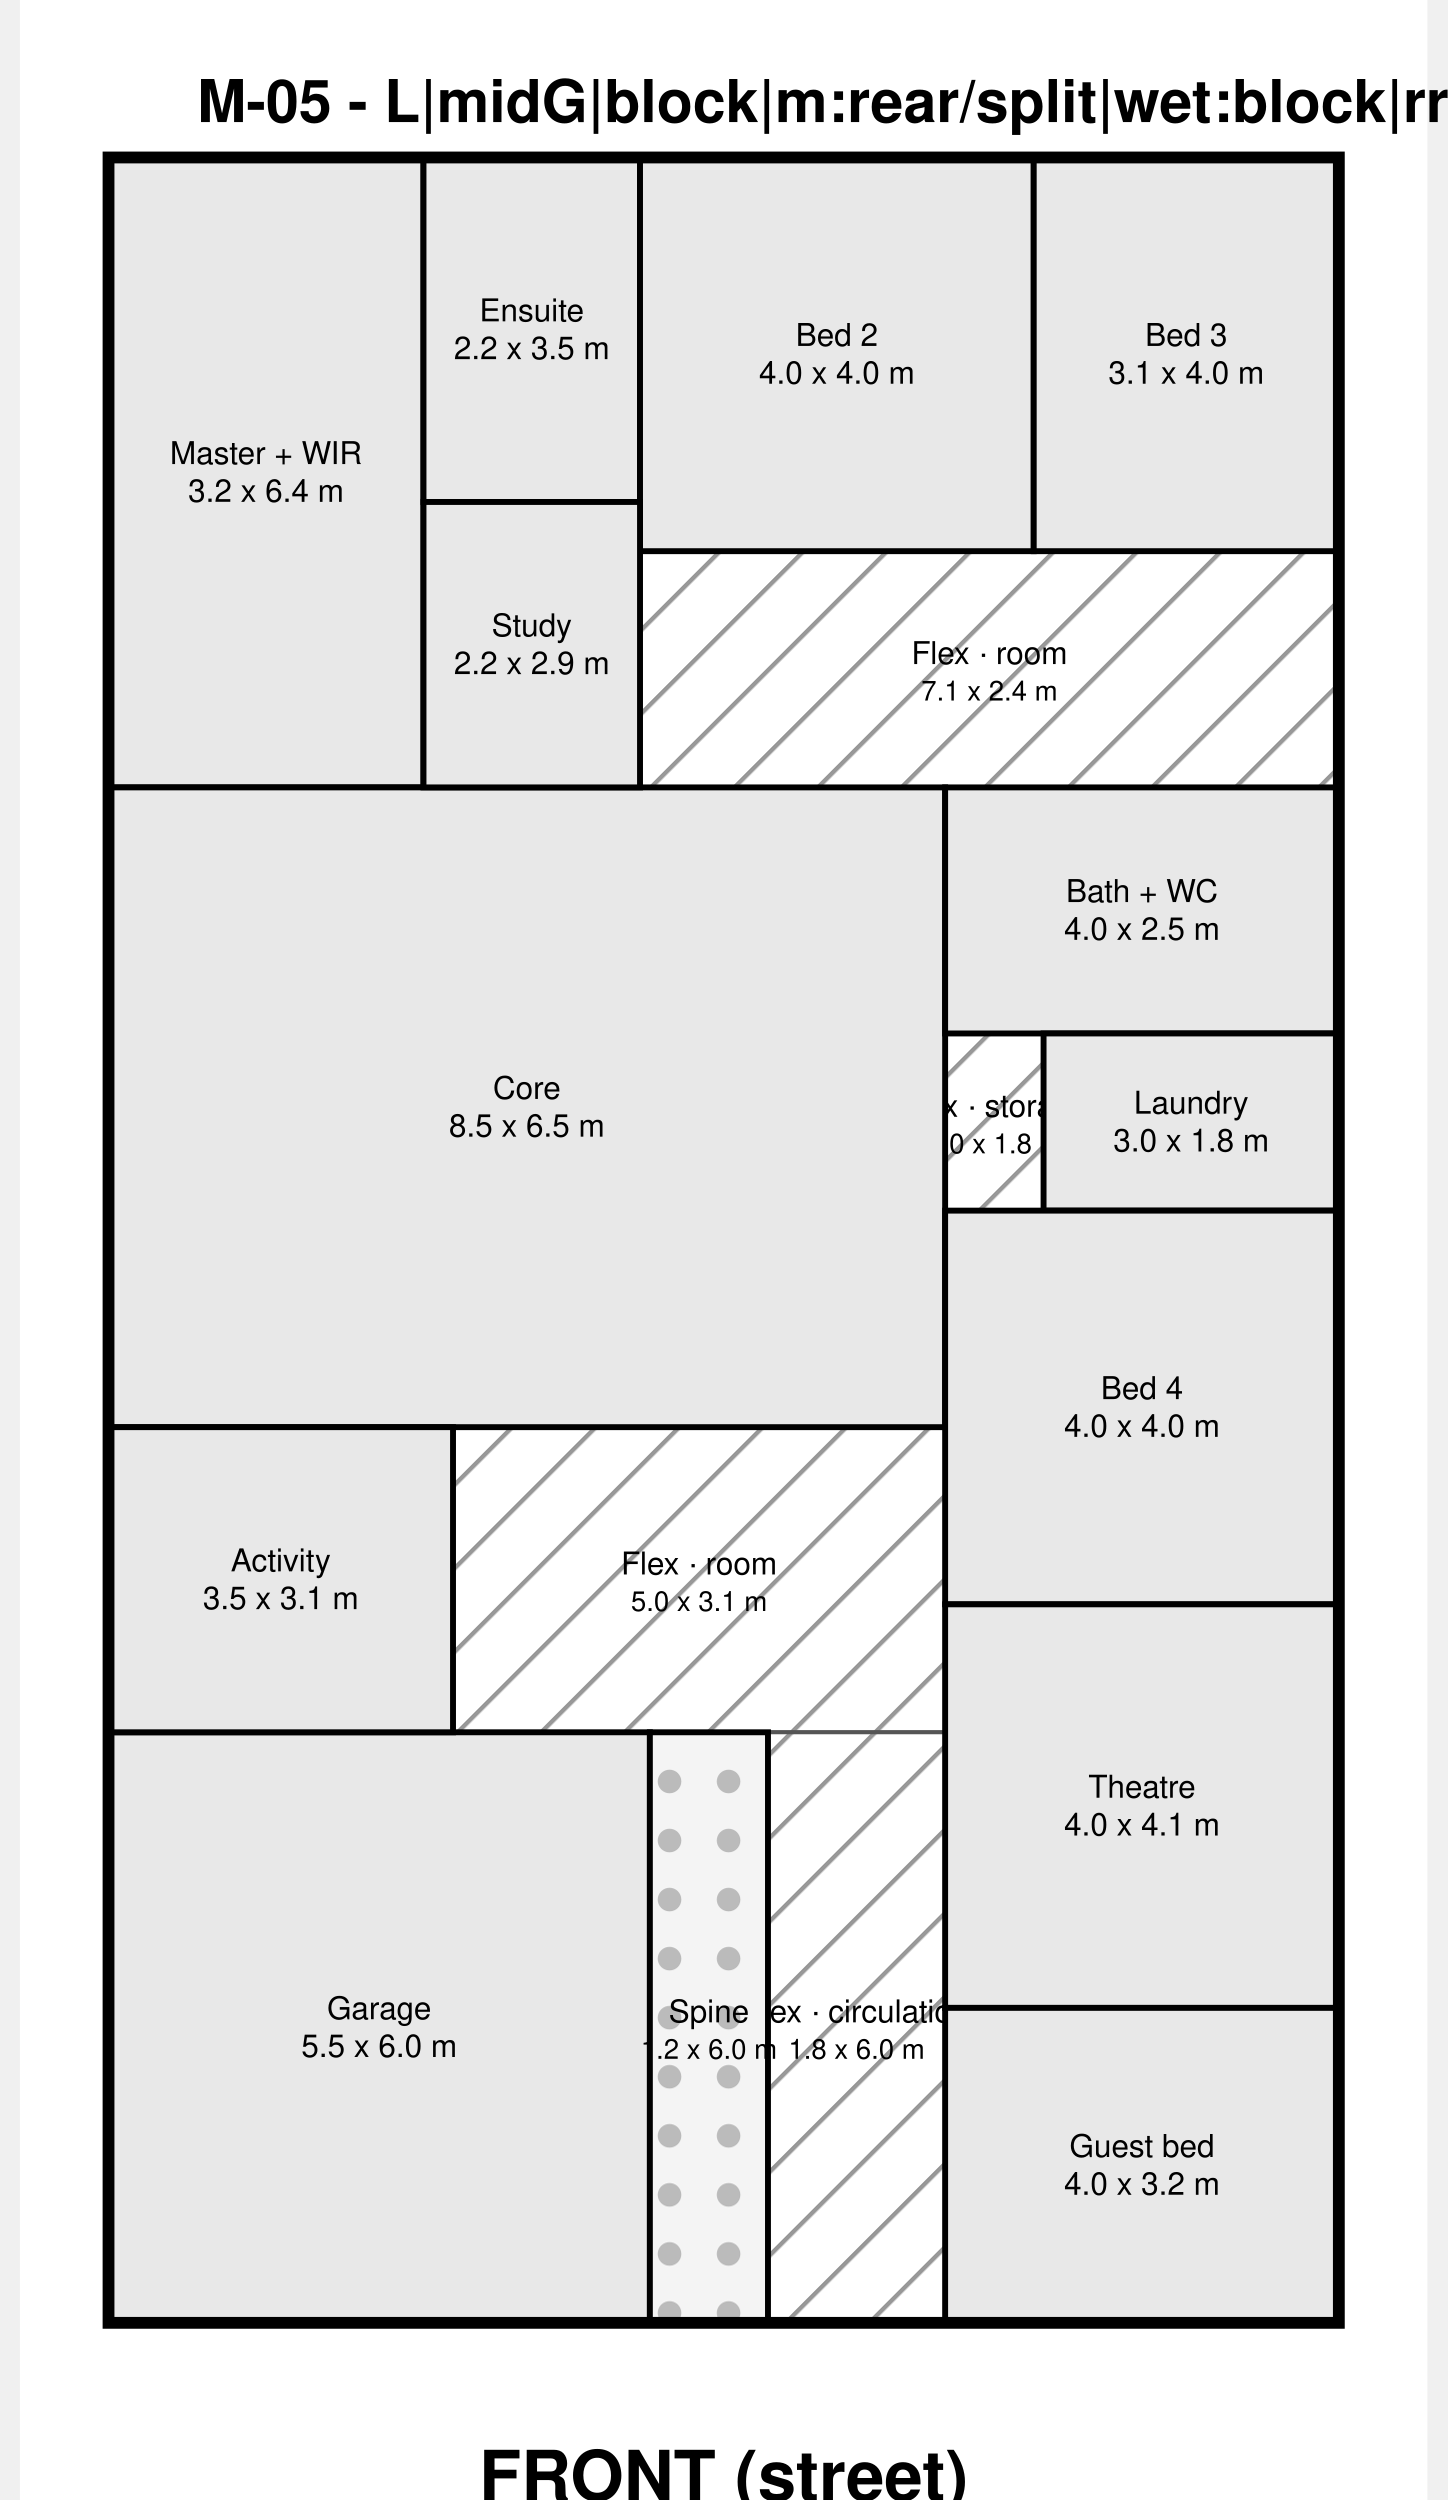
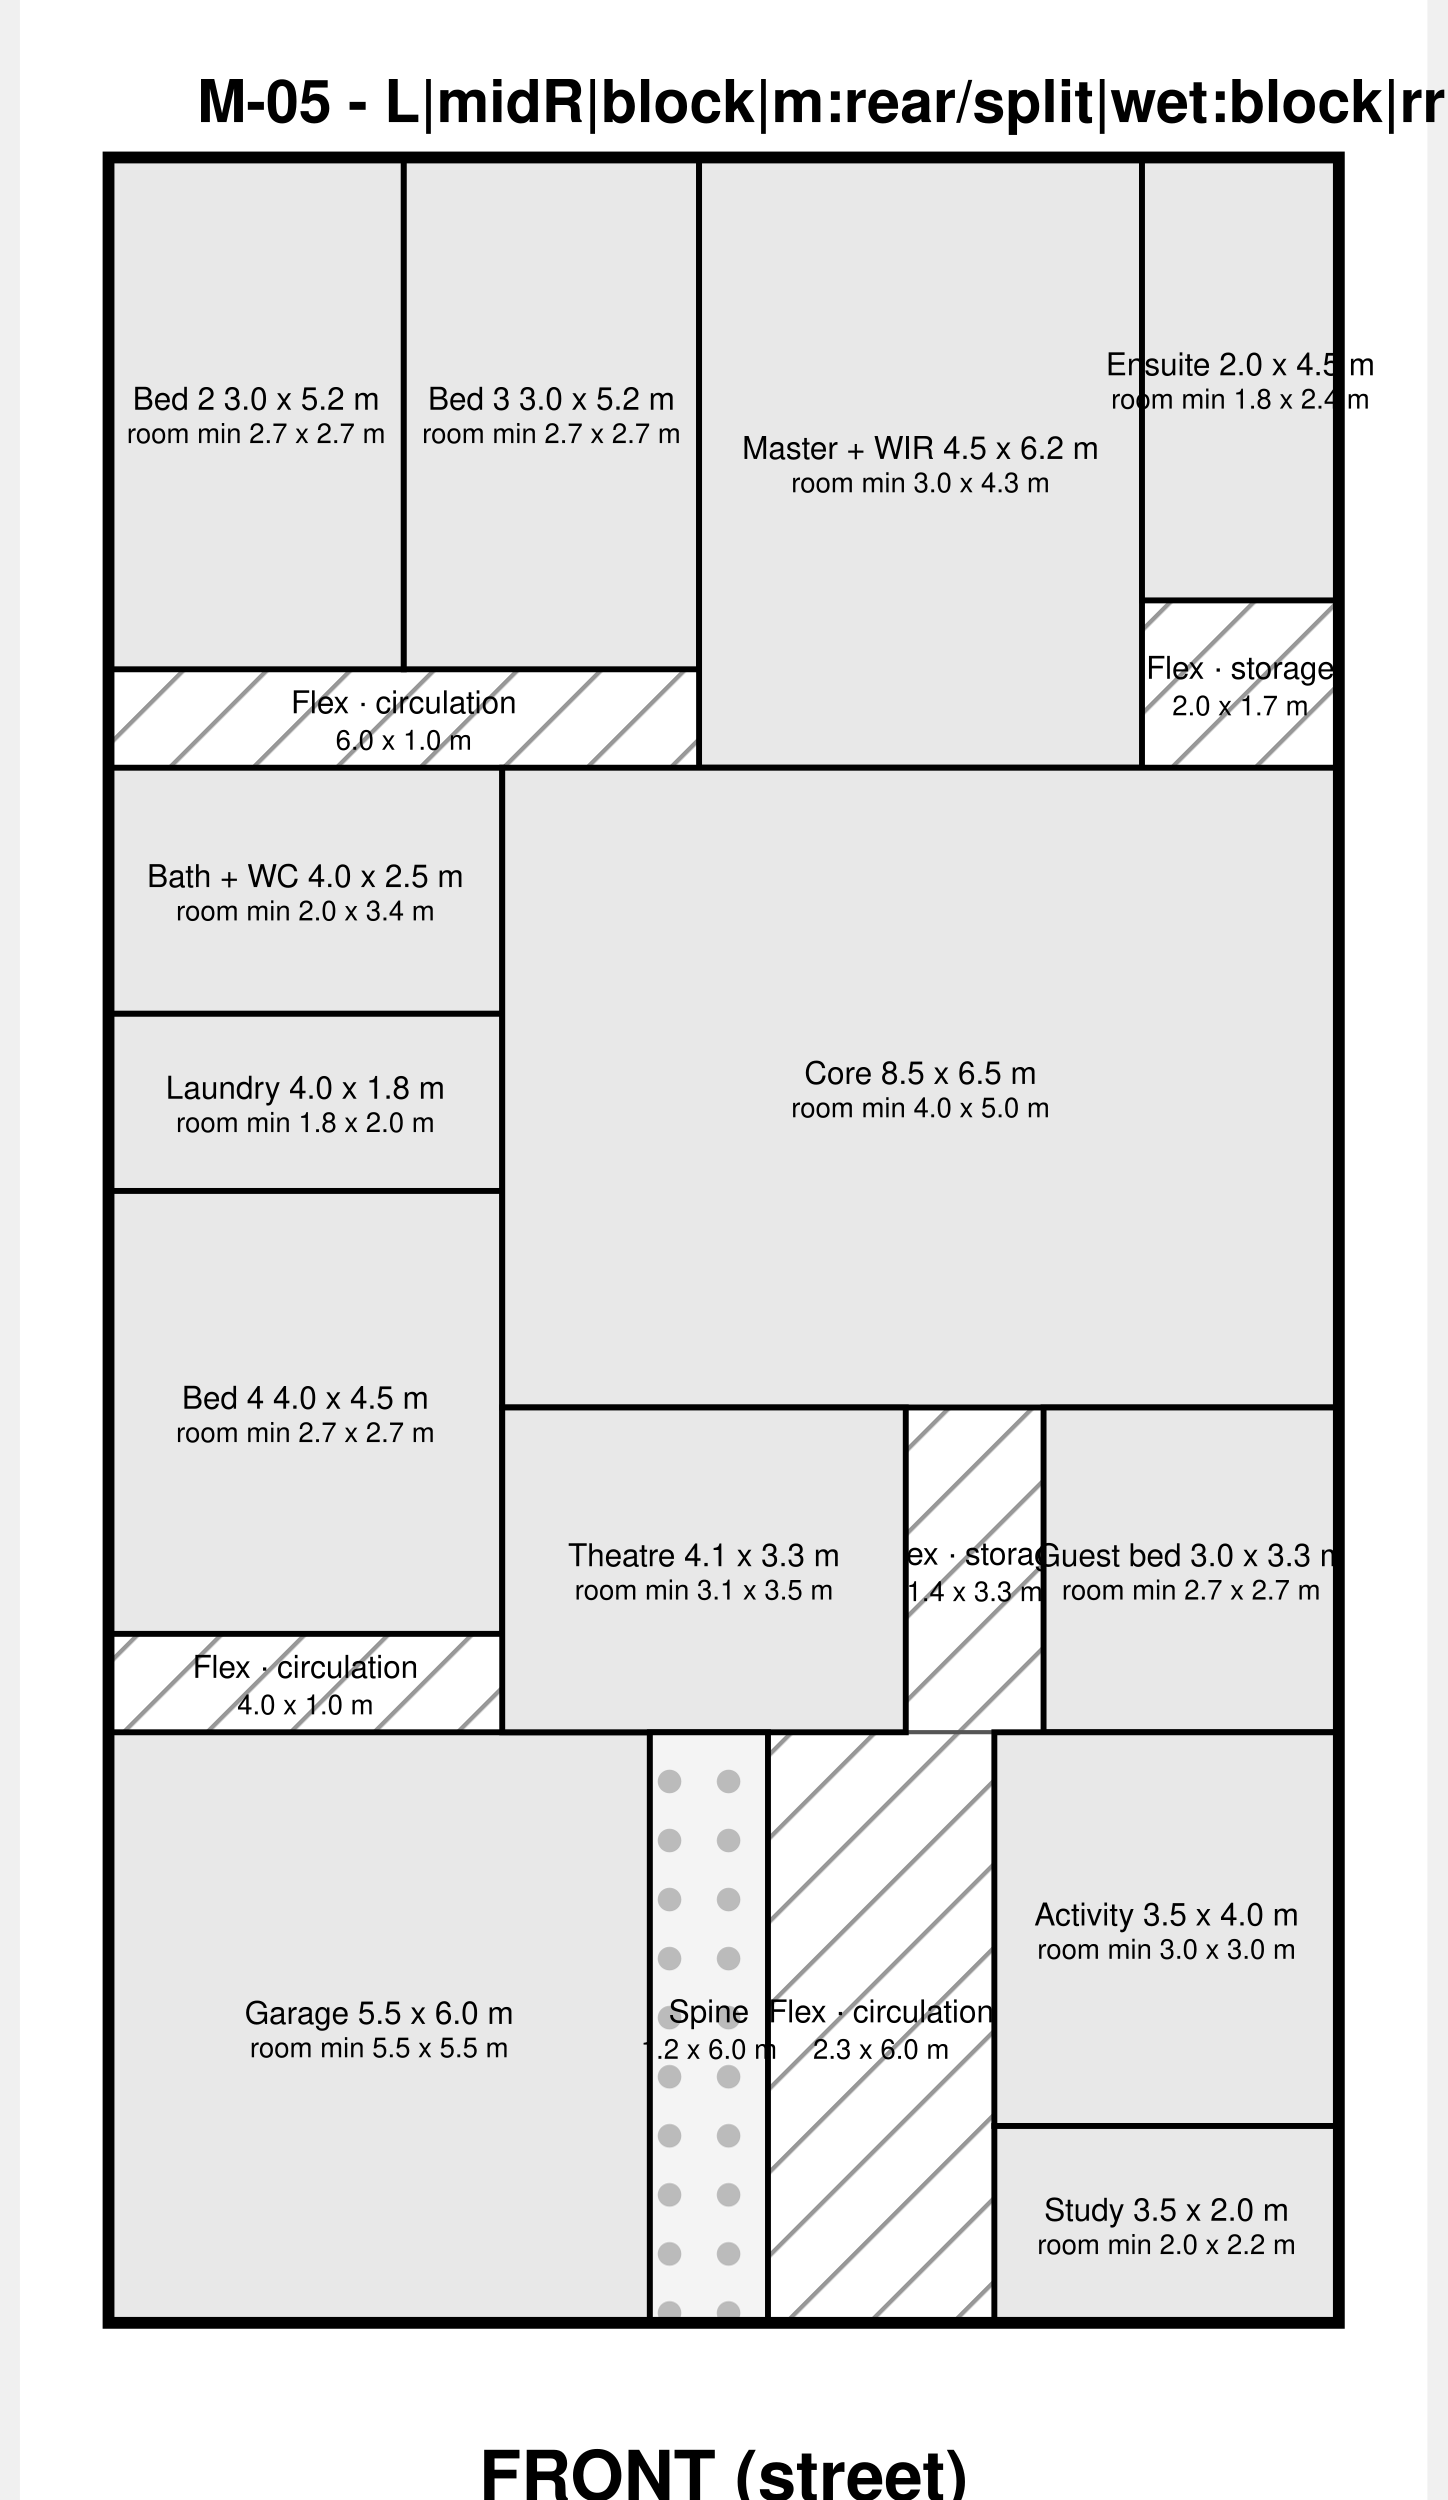
<svg xmlns="http://www.w3.org/2000/svg" width="715" height="1235" viewBox="-900 -1600 14300 25400" font-family="Helvetica, Arial, sans-serif" fill="#000">
  <defs>
    <pattern id="hatch" width="600" height="600" patternUnits="userSpaceOnUse" patternTransform="rotate(45)">
      <rect width="600" height="600" fill="#ffffff" />
      <line x1="0" y1="0" x2="0" y2="600" stroke="#999" stroke-width="90" />
    </pattern>
    <pattern id="hatch2" width="500" height="500" patternUnits="userSpaceOnUse" patternTransform="rotate(-45)">
      <rect width="500" height="500" fill="#ffffff" />
      <line x1="0" y1="0" x2="0" y2="500" stroke="#666" stroke-width="70" />
    </pattern>
    <pattern id="hatch3" width="600" height="600" patternUnits="userSpaceOnUse">
      <rect width="600" height="600" fill="#ffffff" />
      <line x1="0" y1="0" x2="0" y2="600" stroke="#aaa" stroke-width="60" />
      <line x1="0" y1="0" x2="600" y2="0" stroke="#aaa" stroke-width="60" />
    </pattern>
    <pattern id="dots" width="600" height="600" patternUnits="userSpaceOnUse">
      <rect width="600" height="600" fill="#f4f4f4" />
      <circle cx="300" cy="300" r="120" fill="#bbb" />
    </pattern>
  </defs>
  <rect x="-900" y="-1600" width="14300" height="25400" fill="#ffffff" />
-   <text x="900" y="-360" font-size="600" font-weight="bold">M-05 - L|midG|block|m:rear/split|wet:block|rr:MFBB|nofw|v0</text>
+   <text x="900" y="-360" font-size="600" font-weight="bold">M-05 - L|midR|block|m:rear/split|wet:block|rr:BBFM|nofw|v0</text>
  <g>
-     <rect x="5400" y="4000" width="7100" height="2400" fill="url(#hatch)" stroke="#555" stroke-width="40" />
-     <text x="8950" y="5040" font-size="320" text-anchor="middle" dominant-baseline="middle">Flex · room</text>
-     <text x="8950" y="5424" font-size="280" text-anchor="middle" dominant-baseline="middle">7.1 x 2.4 m</text>
+     <rect x="10500" y="4500" width="2000" height="1700" fill="url(#hatch)" stroke="#555" stroke-width="40" />
+     <text x="11500" y="5190" font-size="320" text-anchor="middle" dominant-baseline="middle">Flex · storage</text>
+     <text x="11500" y="5574" font-size="280" text-anchor="middle" dominant-baseline="middle">2.0 x 1.7 m</text>
  </g>
  <g>
-     <rect x="8500" y="8900" width="1000" height="1800" fill="url(#hatch)" stroke="#555" stroke-width="40" />
-     <text x="9000" y="9640" font-size="320" text-anchor="middle" dominant-baseline="middle">Flex · storage</text>
-     <text x="9000" y="10024" font-size="280" text-anchor="middle" dominant-baseline="middle">1.0 x 1.8 m</text>
+     <rect x="0" y="5200" width="6000" height="1000" fill="url(#hatch)" stroke="#555" stroke-width="40" />
+     <text x="3000" y="5540" font-size="320" text-anchor="middle" dominant-baseline="middle">Flex · circulation</text>
+     <text x="3000" y="5924" font-size="280" text-anchor="middle" dominant-baseline="middle">6.0 x 1.0 m</text>
  </g>
  <g>
-     <rect x="3500" y="12900" width="5000" height="3100" fill="url(#hatch)" stroke="#555" stroke-width="40" />
-     <text x="6000" y="14290" font-size="320" text-anchor="middle" dominant-baseline="middle">Flex · room</text>
-     <text x="6000" y="14674" font-size="280" text-anchor="middle" dominant-baseline="middle">5.0 x 3.1 m</text>
+     <rect x="8100" y="12700" width="1400" height="3300" fill="url(#hatch)" stroke="#555" stroke-width="40" />
+     <text x="8800" y="14190" font-size="320" text-anchor="middle" dominant-baseline="middle">Flex · storage</text>
+     <text x="8800" y="14574" font-size="280" text-anchor="middle" dominant-baseline="middle">1.4 x 3.3 m</text>
  </g>
  <g>
-     <rect x="6700" y="16000" width="1800" height="6000" fill="url(#hatch)" stroke="#555" stroke-width="40" />
-     <text x="7600" y="18840" font-size="320" text-anchor="middle" dominant-baseline="middle">Flex · circulation</text>
-     <text x="7600" y="19224" font-size="280" text-anchor="middle" dominant-baseline="middle">1.8 x 6.0 m</text>
+     <rect x="0" y="15000" width="4000" height="1000" fill="url(#hatch)" stroke="#555" stroke-width="40" />
+     <text x="2000" y="15340" font-size="320" text-anchor="middle" dominant-baseline="middle">Flex · circulation</text>
+     <text x="2000" y="15724" font-size="280" text-anchor="middle" dominant-baseline="middle">4.0 x 1.0 m</text>
  </g>
  <g>
-     <rect x="0" y="0" width="3200" height="6400" fill="#e8e8e8" stroke="#000" stroke-width="60" />
-     <text x="1600" y="3008" font-size="320" text-anchor="middle" dominant-baseline="middle">Master + WIR</text>
-     <text x="1600" y="3392" font-size="320" text-anchor="middle" dominant-baseline="middle">3.2 x 6.4 m</text>
+     <rect x="6700" y="16000" width="2300" height="6000" fill="url(#hatch)" stroke="#555" stroke-width="40" />
+     <text x="7850" y="18840" font-size="320" text-anchor="middle" dominant-baseline="middle">Flex · circulation</text>
+     <text x="7850" y="19224" font-size="280" text-anchor="middle" dominant-baseline="middle">2.3 x 6.0 m</text>
  </g>
  <g>
-     <rect x="3200" y="0" width="2200" height="3500" fill="#e8e8e8" stroke="#000" stroke-width="60" />
-     <text x="4300" y="1558" font-size="320" text-anchor="middle" dominant-baseline="middle">Ensuite</text>
-     <text x="4300" y="1942" font-size="320" text-anchor="middle" dominant-baseline="middle">2.2 x 3.5 m</text>
+     <rect x="0" y="0" width="3000" height="5200" fill="#e8e8e8" stroke="#000" stroke-width="60" />
+     <text x="1500" y="2456" font-size="320" text-anchor="middle" dominant-baseline="middle">Bed 2 3.0 x 5.2 m</text>
+     <text x="1500" y="2808" font-size="280" text-anchor="middle" dominant-baseline="middle">room min 2.7 x 2.7 m</text>
  </g>
  <g>
-     <rect x="5400" y="0" width="4000" height="4000" fill="#e8e8e8" stroke="#000" stroke-width="60" />
-     <text x="7400" y="1808" font-size="320" text-anchor="middle" dominant-baseline="middle">Bed 2</text>
-     <text x="7400" y="2192" font-size="320" text-anchor="middle" dominant-baseline="middle">4.0 x 4.0 m</text>
+     <rect x="3000" y="0" width="3000" height="5200" fill="#e8e8e8" stroke="#000" stroke-width="60" />
+     <text x="4500" y="2456" font-size="320" text-anchor="middle" dominant-baseline="middle">Bed 3 3.0 x 5.2 m</text>
+     <text x="4500" y="2808" font-size="280" text-anchor="middle" dominant-baseline="middle">room min 2.7 x 2.7 m</text>
  </g>
  <g>
-     <rect x="9400" y="0" width="3100" height="4000" fill="#e8e8e8" stroke="#000" stroke-width="60" />
-     <text x="10950" y="1808" font-size="320" text-anchor="middle" dominant-baseline="middle">Bed 3</text>
-     <text x="10950" y="2192" font-size="320" text-anchor="middle" dominant-baseline="middle">3.1 x 4.0 m</text>
+     <rect x="6000" y="0" width="4500" height="6200" fill="#e8e8e8" stroke="#000" stroke-width="60" />
+     <text x="8250" y="2956" font-size="320" text-anchor="middle" dominant-baseline="middle">Master + WIR 4.5 x 6.2 m</text>
+     <text x="8250" y="3308" font-size="280" text-anchor="middle" dominant-baseline="middle">room min 3.0 x 4.3 m</text>
  </g>
  <g>
-     <rect x="0" y="6400" width="8500" height="6500" fill="#e8e8e8" stroke="#000" stroke-width="60" />
-     <text x="4250" y="9458" font-size="320" text-anchor="middle" dominant-baseline="middle">Core</text>
-     <text x="4250" y="9842" font-size="320" text-anchor="middle" dominant-baseline="middle">8.5 x 6.5 m</text>
+     <rect x="10500" y="0" width="2000" height="4500" fill="#e8e8e8" stroke="#000" stroke-width="60" />
+     <text x="11500" y="2106" font-size="320" text-anchor="middle" dominant-baseline="middle">Ensuite 2.0 x 4.5 m</text>
+     <text x="11500" y="2458" font-size="280" text-anchor="middle" dominant-baseline="middle">room min 1.8 x 2.4 m</text>
+   </g>
+   <g>
+     <rect x="0" y="6200" width="4000" height="2500" fill="#e8e8e8" stroke="#000" stroke-width="60" />
+     <text x="2000" y="7306" font-size="320" text-anchor="middle" dominant-baseline="middle">Bath + WC 4.0 x 2.5 m</text>
+     <text x="2000" y="7658" font-size="280" text-anchor="middle" dominant-baseline="middle">room min 2.0 x 3.4 m</text>
+   </g>
+   <g>
+     <rect x="0" y="8700" width="4000" height="1800" fill="#e8e8e8" stroke="#000" stroke-width="60" />
+     <text x="2000" y="9456" font-size="320" text-anchor="middle" dominant-baseline="middle">Laundry 4.0 x 1.8 m</text>
+     <text x="2000" y="9808" font-size="280" text-anchor="middle" dominant-baseline="middle">room min 1.8 x 2.0 m</text>
+   </g>
+   <g>
+     <rect x="0" y="10500" width="4000" height="4500" fill="#e8e8e8" stroke="#000" stroke-width="60" />
+     <text x="2000" y="12606" font-size="320" text-anchor="middle" dominant-baseline="middle">Bed 4 4.0 x 4.5 m</text>
+     <text x="2000" y="12958" font-size="280" text-anchor="middle" dominant-baseline="middle">room min 2.7 x 2.7 m</text>
  </g>
  <g>
    <rect x="0" y="16000" width="5500" height="6000" fill="#e8e8e8" stroke="#000" stroke-width="60" />
-     <text x="2750" y="18808" font-size="320" text-anchor="middle" dominant-baseline="middle">Garage</text>
-     <text x="2750" y="19192" font-size="320" text-anchor="middle" dominant-baseline="middle">5.5 x 6.0 m</text>
+     <text x="2750" y="18856" font-size="320" text-anchor="middle" dominant-baseline="middle">Garage 5.5 x 6.0 m</text>
+     <text x="2750" y="19208" font-size="280" text-anchor="middle" dominant-baseline="middle">room min 5.5 x 5.5 m</text>
  </g>
  <g>
-     <rect x="8500" y="6400" width="4000" height="2500" fill="#e8e8e8" stroke="#000" stroke-width="60" />
-     <text x="10500" y="7458" font-size="320" text-anchor="middle" dominant-baseline="middle">Bath + WC</text>
-     <text x="10500" y="7842" font-size="320" text-anchor="middle" dominant-baseline="middle">4.0 x 2.5 m</text>
+     <rect x="4000" y="6200" width="8500" height="6500" fill="#e8e8e8" stroke="#000" stroke-width="60" />
+     <text x="8250" y="9306" font-size="320" text-anchor="middle" dominant-baseline="middle">Core 8.5 x 6.5 m</text>
+     <text x="8250" y="9658" font-size="280" text-anchor="middle" dominant-baseline="middle">room min 4.0 x 5.0 m</text>
  </g>
  <g>
-     <rect x="9500" y="8900" width="3000" height="1800" fill="#e8e8e8" stroke="#000" stroke-width="60" />
-     <text x="11000" y="9608" font-size="320" text-anchor="middle" dominant-baseline="middle">Laundry</text>
-     <text x="11000" y="9992" font-size="320" text-anchor="middle" dominant-baseline="middle">3.0 x 1.8 m</text>
+     <rect x="4000" y="12700" width="4100" height="3300" fill="#e8e8e8" stroke="#000" stroke-width="60" />
+     <text x="6050" y="14206" font-size="320" text-anchor="middle" dominant-baseline="middle">Theatre 4.1 x 3.3 m</text>
+     <text x="6050" y="14558" font-size="280" text-anchor="middle" dominant-baseline="middle">room min 3.1 x 3.5 m</text>
  </g>
  <g>
-     <rect x="8500" y="10700" width="4000" height="4000" fill="#e8e8e8" stroke="#000" stroke-width="60" />
-     <text x="10500" y="12508" font-size="320" text-anchor="middle" dominant-baseline="middle">Bed 4</text>
-     <text x="10500" y="12892" font-size="320" text-anchor="middle" dominant-baseline="middle">4.0 x 4.0 m</text>
+     <rect x="9500" y="12700" width="3000" height="3300" fill="#e8e8e8" stroke="#000" stroke-width="60" />
+     <text x="11000" y="14206" font-size="320" text-anchor="middle" dominant-baseline="middle">Guest bed 3.0 x 3.3 m</text>
+     <text x="11000" y="14558" font-size="280" text-anchor="middle" dominant-baseline="middle">room min 2.7 x 2.7 m</text>
  </g>
  <g>
-     <rect x="8500" y="14700" width="4000" height="4100" fill="#e8e8e8" stroke="#000" stroke-width="60" />
-     <text x="10500" y="16558" font-size="320" text-anchor="middle" dominant-baseline="middle">Theatre</text>
-     <text x="10500" y="16942" font-size="320" text-anchor="middle" dominant-baseline="middle">4.0 x 4.1 m</text>
+     <rect x="9000" y="16000" width="3500" height="4000" fill="#e8e8e8" stroke="#000" stroke-width="60" />
+     <text x="10750" y="17856" font-size="320" text-anchor="middle" dominant-baseline="middle">Activity 3.5 x 4.0 m</text>
+     <text x="10750" y="18208" font-size="280" text-anchor="middle" dominant-baseline="middle">room min 3.0 x 3.0 m</text>
  </g>
  <g>
-     <rect x="8500" y="18800" width="4000" height="3200" fill="#e8e8e8" stroke="#000" stroke-width="60" />
-     <text x="10500" y="20208" font-size="320" text-anchor="middle" dominant-baseline="middle">Guest bed</text>
-     <text x="10500" y="20592" font-size="320" text-anchor="middle" dominant-baseline="middle">4.0 x 3.2 m</text>
-   </g>
-   <g>
-     <rect x="0" y="12900" width="3500" height="3100" fill="#e8e8e8" stroke="#000" stroke-width="60" />
-     <text x="1750" y="14258" font-size="320" text-anchor="middle" dominant-baseline="middle">Activity</text>
-     <text x="1750" y="14642" font-size="320" text-anchor="middle" dominant-baseline="middle">3.5 x 3.1 m</text>
-   </g>
-   <g>
-     <rect x="3200" y="3500" width="2200" height="2900" fill="#e8e8e8" stroke="#000" stroke-width="60" />
-     <text x="4300" y="4758" font-size="320" text-anchor="middle" dominant-baseline="middle">Study</text>
-     <text x="4300" y="5142" font-size="320" text-anchor="middle" dominant-baseline="middle">2.2 x 2.9 m</text>
+     <rect x="9000" y="20000" width="3500" height="2000" fill="#e8e8e8" stroke="#000" stroke-width="60" />
+     <text x="10750" y="20856" font-size="320" text-anchor="middle" dominant-baseline="middle">Study 3.5 x 2.0 m</text>
+     <text x="10750" y="21208" font-size="280" text-anchor="middle" dominant-baseline="middle">room min 2.0 x 2.2 m</text>
  </g>
  <g>
    <rect x="5500" y="16000" width="1200" height="6000" fill="url(#dots)" stroke="#000" stroke-width="60" />
    <text x="6100" y="18840" font-size="320" text-anchor="middle" dominant-baseline="middle">Spine</text>
    <text x="6100" y="19224" font-size="280" text-anchor="middle" dominant-baseline="middle">1.2 x 6.0 m</text>
  </g>
  <rect x="0" y="0" width="12500" height="22000" fill="none" stroke="#000" stroke-width="120" />
  <text x="6250" y="23800" font-size="700" text-anchor="middle" font-weight="bold">FRONT (street)</text>
</svg>
